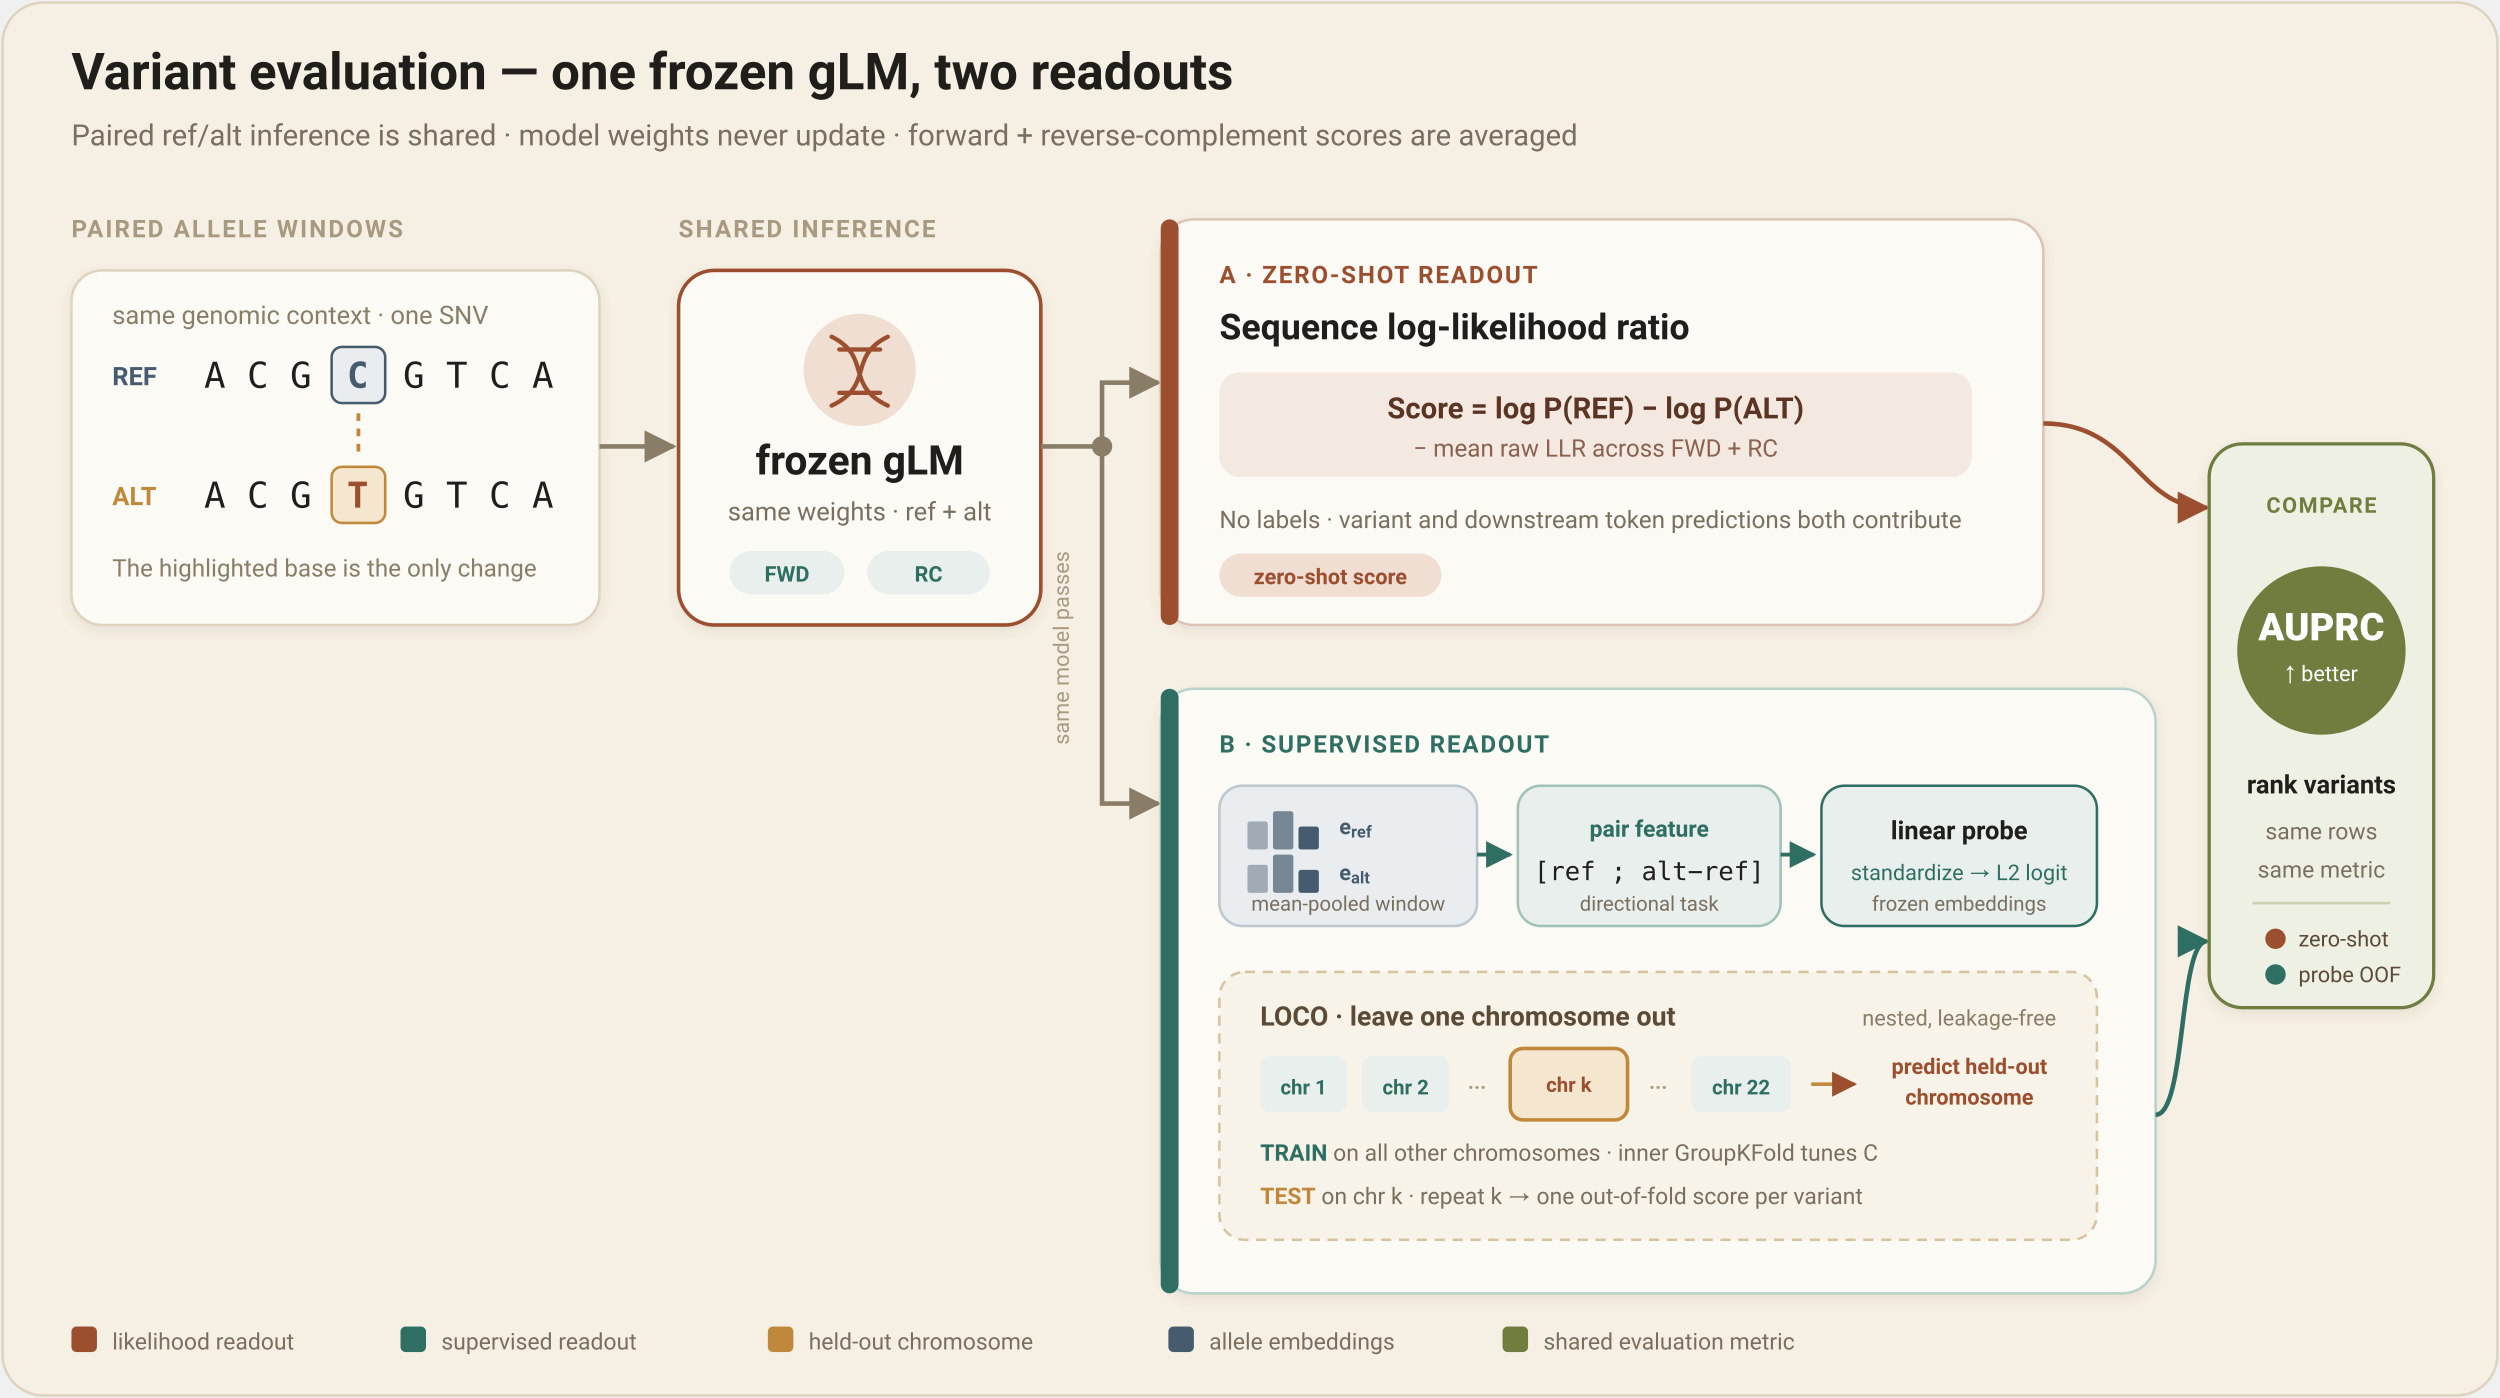
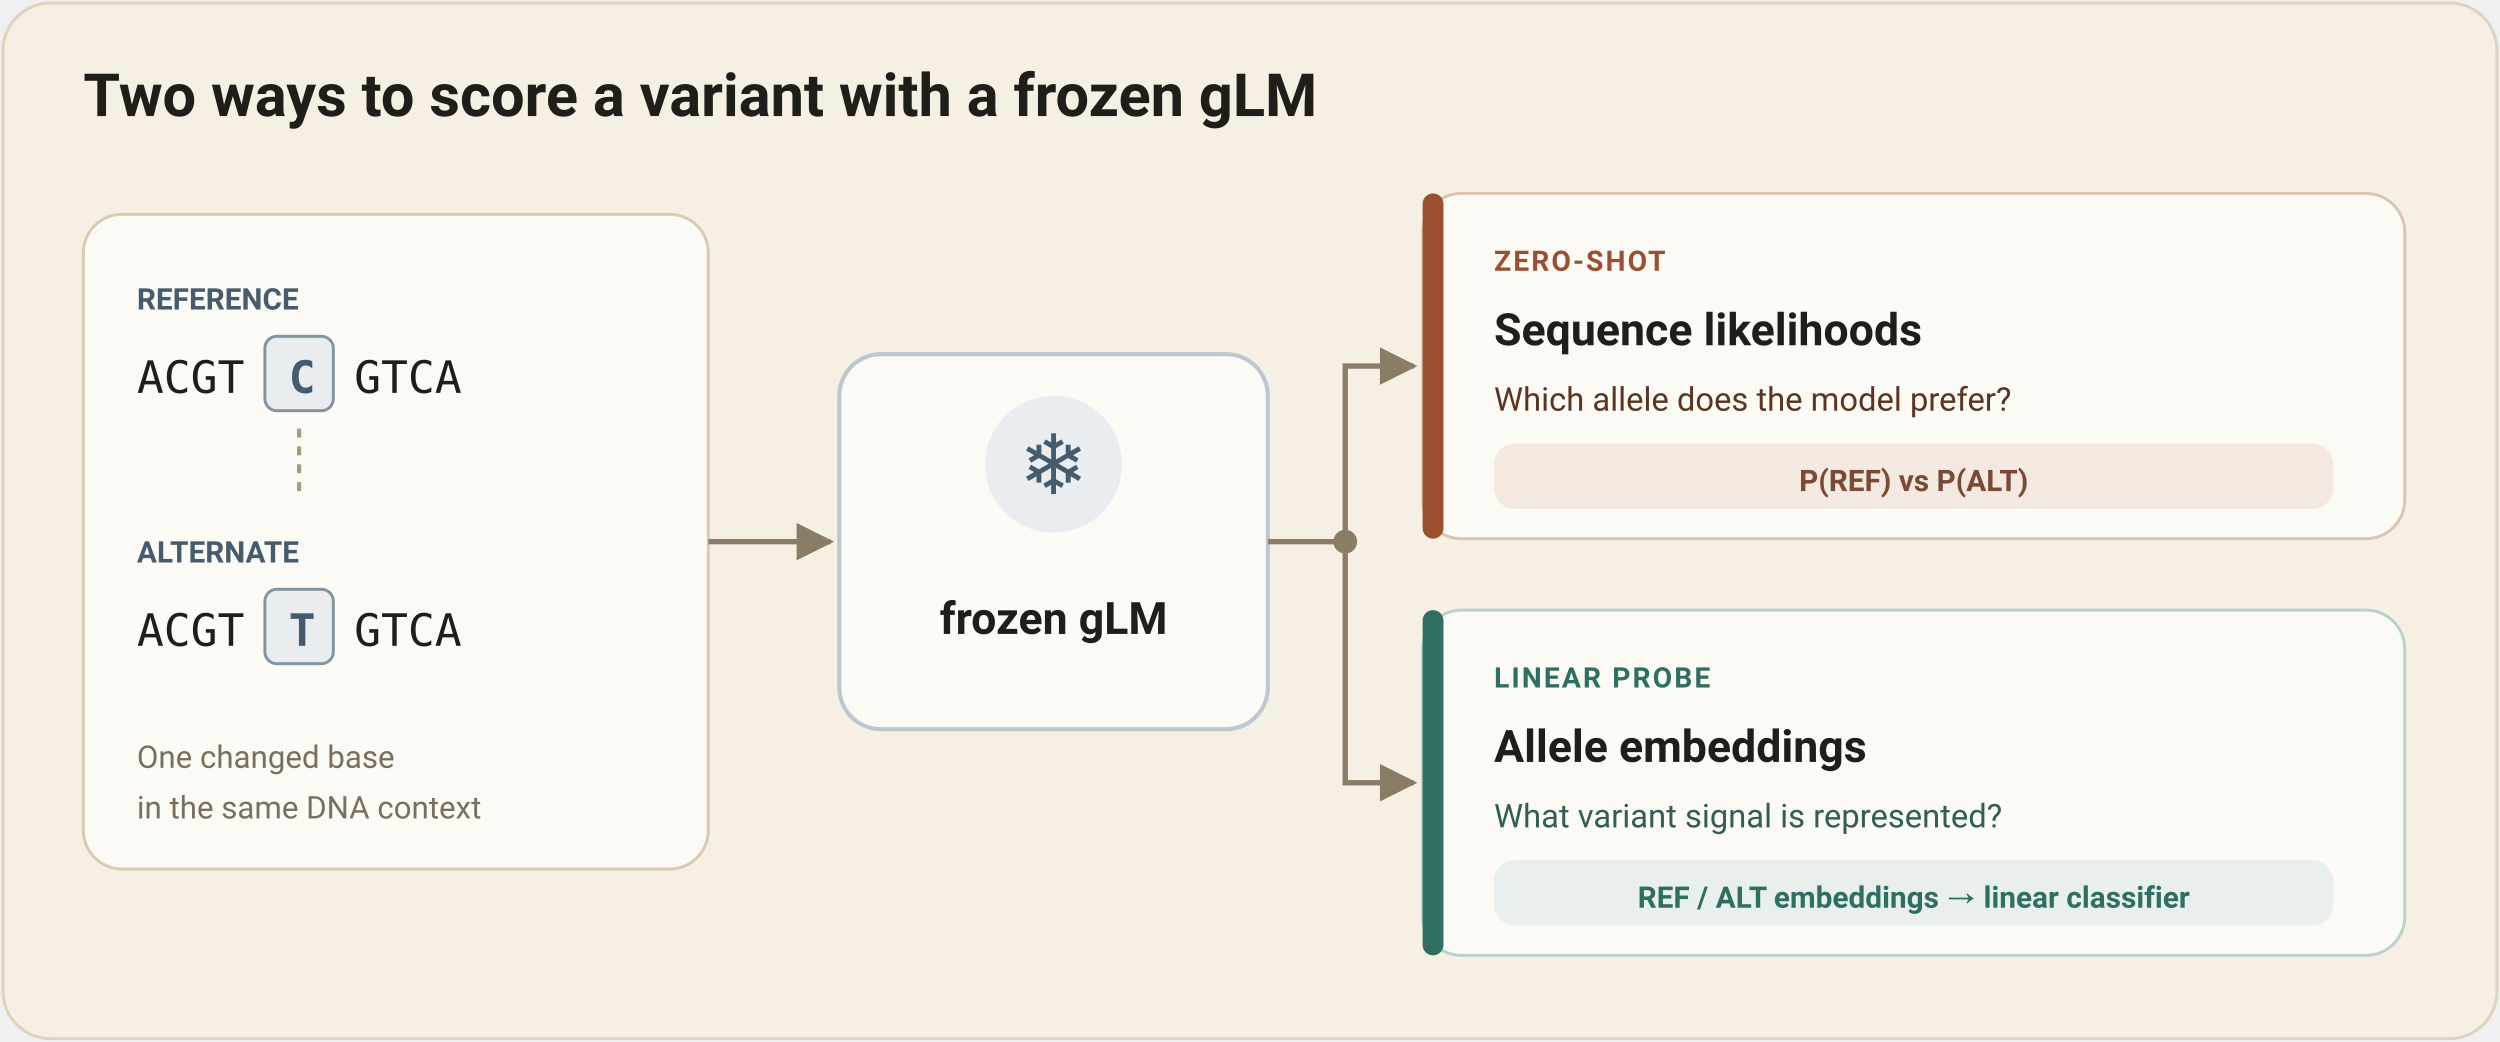
- <svg xmlns="http://www.w3.org/2000/svg" viewBox="0 0 980 548" role="img" aria-labelledby="title desc" font-family="ui-sans-serif, system-ui, -apple-system, 'Segoe UI', Roboto, Helvetica, Arial, sans-serif">
+ <svg xmlns="http://www.w3.org/2000/svg" viewBox="0 0 840 350" role="img" aria-labelledby="title desc" font-family="ui-sans-serif, system-ui, -apple-system, 'Segoe UI', Roboto, Helvetica, Arial, sans-serif">
  <defs>
    <marker id="arrow" viewBox="0 0 10 10" refX="9" refY="5" markerWidth="7" markerHeight="7" orient="auto-start-reverse">
      <path d="M 0 0 L 10 5 L 0 10 z" fill="#8a7d68" />
    </marker>
-     <marker id="arrow-rust" viewBox="0 0 10 10" refX="9" refY="5" markerWidth="7" markerHeight="7" orient="auto-start-reverse">
-       <path d="M 0 0 L 10 5 L 0 10 z" fill="#9c4f2f" />
-     </marker>
-     <marker id="arrow-teal" viewBox="0 0 10 10" refX="9" refY="5" markerWidth="7" markerHeight="7" orient="auto-start-reverse">
-       <path d="M 0 0 L 10 5 L 0 10 z" fill="#2f6f63" />
-     </marker>
-     <filter id="shadow" x="-10%" y="-10%" width="120%" height="130%">
-       <feDropShadow dx="0" dy="2" stdDeviation="2" flood-color="#5b4a36" flood-opacity="0.10" />
-     </filter>
  </defs>
-   <rect x="1" y="1" width="978" height="546" rx="16" fill="#f6f0e4" stroke="#ddd3bf" />
-   <text x="28" y="35" font-size="20" font-weight="750" fill="#1f1e1b">Variant evaluation — one frozen gLM, two readouts</text>
-   <text x="28" y="57" font-size="11.5" fill="#7a6f5f">Paired ref/alt inference is shared · model weights never update · forward + reverse-complement scores are averaged</text>
-   <text x="28" y="93" font-size="9.5" font-weight="700" letter-spacing="0.8" fill="#a89a80">PAIRED ALLELE WINDOWS</text>
-   <g filter="url(#shadow)">
-     <rect x="28" y="106" width="207" height="139" rx="12" fill="#fcfaf5" stroke="#ddd3bf" />
+   <rect x="1" y="1" width="838" height="348" rx="16" fill="#f6f0e4" stroke="#ddd3bf" />
+   <text x="28" y="39" font-size="20" font-weight="750" fill="#1f1e1b">Two ways to score a variant with a frozen gLM</text>
+   <rect x="28" y="72" width="210" height="220" rx="13" fill="#fcfaf5" stroke="#d9cbb1" />
+   <text x="46" y="104" font-size="10" font-weight="700" fill="#465c6e">REFERENCE</text>
+   <g font-family="ui-monospace, SFMono-Regular, Menlo, Consolas, monospace" font-size="15" fill="#1f1e1b">
+     <text x="46" y="132">ACGT</text>
+     <rect x="89" y="113" width="23" height="25" rx="4" fill="#e9edf0" stroke="#8394a1" />
+     <text x="97" y="132" font-weight="700" fill="#465c6e">C</text>
+     <text x="119" y="132">GTCA</text>
  </g>
-   <text x="44" y="127" font-size="10" fill="#8a7d68">same genomic context · one SNV</text>
-   <text x="44" y="151" font-size="10" font-weight="700" fill="#465c6e">REF</text>
-   <g font-family="ui-monospace, SFMono-Regular, Menlo, Consolas, monospace" font-size="14" fill="#1f1e1b">
-     <text x="80" y="152">A C G T</text>
-     <rect x="130" y="136" width="21" height="22" rx="4" fill="#e9edf0" stroke="#465c6e" />
-     <text x="136" y="152" font-weight="700" fill="#465c6e">C</text>
-     <text x="158" y="152">G T C A</text>
+   <line x1="100.5" y1="144" x2="100.5" y2="165" stroke="#a89a80" stroke-width="1.4" stroke-dasharray="3 3" />
+   <text x="46" y="189" font-size="10" font-weight="700" fill="#465c6e">ALTERNATE</text>
+   <g font-family="ui-monospace, SFMono-Regular, Menlo, Consolas, monospace" font-size="15" fill="#1f1e1b">
+     <text x="46" y="217">ACGT</text>
+     <rect x="89" y="198" width="23" height="25" rx="4" fill="#e9edf0" stroke="#8394a1" />
+     <text x="97" y="217" font-weight="700" fill="#465c6e">T</text>
+     <text x="119" y="217">GTCA</text>
  </g>
-   <line x1="140.5" y1="162" x2="140.5" y2="177" stroke="#c0883a" stroke-width="1.5" stroke-dasharray="3 3" />
-   <text x="44" y="198" font-size="10" font-weight="700" fill="#c0883a">ALT</text>
-   <g font-family="ui-monospace, SFMono-Regular, Menlo, Consolas, monospace" font-size="14" fill="#1f1e1b">
-     <text x="80" y="199">A C G T</text>
-     <rect x="130" y="183" width="21" height="22" rx="4" fill="#f5e6cf" stroke="#c0883a" />
-     <text x="136" y="199" font-weight="700" fill="#9c4f2f">T</text>
-     <text x="158" y="199">G T C A</text>
-   </g>
-   <text x="44" y="226" font-size="9.5" fill="#8a7d68">The highlighted base is the only change</text>
-   <path d="M 235 175 C 250 175, 251 175, 264 175" fill="none" stroke="#8a7d68" stroke-width="1.8" marker-end="url(#arrow)" />
-   <text x="266" y="93" font-size="9.5" font-weight="700" letter-spacing="0.8" fill="#a89a80">SHARED INFERENCE</text>
-   <g filter="url(#shadow)">
-     <rect x="266" y="106" width="142" height="139" rx="14" fill="#fcfaf5" stroke="#9c4f2f" stroke-width="1.4" />
-   </g>
-   <circle cx="337" cy="145" r="22" fill="#f0ded2" />
-   <path d="M 326 132 C 342 140, 331 151, 348 159 M 348 132 C 332 140, 343 151, 326 159 M 329 137 L 345 137 M 329 154 L 345 154" fill="none" stroke="#9c4f2f" stroke-width="1.7" stroke-linecap="round" />
-   <text x="337" y="186" font-size="16" font-weight="750" text-anchor="middle" fill="#1f1e1b">frozen gLM</text>
-   <text x="337" y="204" font-size="10" text-anchor="middle" fill="#7a6f5f">same weights · ref + alt</text>
-   <g>
-     <rect x="286" y="216" width="45" height="17" rx="8.5" fill="#e8efec" />
-     <text x="308.5" y="228" font-size="8.5" font-weight="700" text-anchor="middle" fill="#2f6f63">FWD</text>
-     <rect x="340" y="216" width="48" height="17" rx="8.5" fill="#e8efec" />
-     <text x="364" y="228" font-size="8.5" font-weight="700" text-anchor="middle" fill="#2f6f63">RC</text>
-   </g>
-   <path d="M 408 175 L 432 175 L 432 150 L 454 150" fill="none" stroke="#8a7d68" stroke-width="1.8" marker-end="url(#arrow)" />
-   <path d="M 432 175 L 432 315 L 454 315" fill="none" stroke="#8a7d68" stroke-width="1.8" marker-end="url(#arrow)" />
-   <circle cx="432" cy="175" r="4" fill="#8a7d68" />
-   <text x="419" y="254" font-size="8.5" fill="#a89a80" text-anchor="middle" transform="rotate(-90 419 254)">same model passes</text>
-   <g filter="url(#shadow)">
-     <rect x="455" y="86" width="346" height="159" rx="13" fill="#fcfaf5" stroke="#dbc4b5" />
-   </g>
-   <rect x="455" y="86" width="7" height="159" rx="3.5" fill="#9c4f2f" />
-   <text x="478" y="111" font-size="9.5" font-weight="700" letter-spacing="0.7" fill="#9c4f2f">A · ZERO-SHOT READOUT</text>
-   <text x="478" y="133" font-size="14" font-weight="750" fill="#1f1e1b">Sequence log-likelihood ratio</text>
-   <rect x="478" y="146" width="295" height="41" rx="8" fill="#f4e9e1" />
-   <text x="625.5" y="164" font-size="11.5" font-weight="700" text-anchor="middle" fill="#5b3424">Score = log P(REF) − log P(ALT)</text>
-   <text x="625.5" y="179" font-size="9.5" text-anchor="middle" fill="#8a624f">− mean raw LLR across FWD + RC</text>
-   <text x="478" y="207" font-size="9.5" fill="#7a6f5f">No labels · variant and downstream token predictions both contribute</text>
-   <g>
-     <rect x="478" y="217" width="87" height="17" rx="8.5" fill="#f0ded2" />
-     <text x="521.5" y="229" font-size="8.5" font-weight="700" text-anchor="middle" fill="#9c4f2f">zero-shot score</text>
-   </g>
-   <g filter="url(#shadow)">
-     <rect x="455" y="270" width="390" height="237" rx="13" fill="#fcfaf5" stroke="#b9d2ca" />
-   </g>
-   <rect x="455" y="270" width="7" height="237" rx="3.5" fill="#2f6f63" />
-   <text x="478" y="295" font-size="9.5" font-weight="700" letter-spacing="0.7" fill="#2f6f63">B · SUPERVISED READOUT</text>
-   <rect x="478" y="308" width="101" height="55" rx="9" fill="#e9edf0" stroke="#bdc7cf" />
-   <g fill="#465c6e">
-     <rect x="489" y="322" width="8" height="11" rx="1" opacity="0.45" />
-     <rect x="499" y="318" width="8" height="15" rx="1" opacity="0.70" />
-     <rect x="509" y="324" width="8" height="9" rx="1" />
-     <rect x="489" y="339" width="8" height="11" rx="1" opacity="0.45" />
-     <rect x="499" y="335" width="8" height="15" rx="1" opacity="0.70" />
-     <rect x="509" y="341" width="8" height="9" rx="1" />
-   </g>
-   <text x="525" y="327" font-size="8.5" font-weight="700" fill="#465c6e">e<tspan baseline-shift="sub" font-size="6.5">ref</tspan>
-   </text>
-   <text x="525" y="345" font-size="8.5" font-weight="700" fill="#465c6e">e<tspan baseline-shift="sub" font-size="6.5">alt</tspan>
-   </text>
-   <text x="528.5" y="357" font-size="8" text-anchor="middle" fill="#7a6f5f">mean-pooled window</text>
-   <path d="M 579 335 L 592 335" fill="none" stroke="#2f6f63" stroke-width="1.5" marker-end="url(#arrow-teal)" />
-   <rect x="595" y="308" width="103" height="55" rx="9" fill="#e8efec" stroke="#9fc3b8" />
-   <text x="646.5" y="328" font-size="9" font-weight="700" text-anchor="middle" fill="#2f6f63">pair feature</text>
-   <text x="646.5" y="345" font-size="10" font-family="ui-monospace, SFMono-Regular, Menlo, Consolas, monospace" text-anchor="middle" fill="#1f1e1b">[ref ; alt−ref]</text>
-   <text x="646.5" y="357" font-size="8" text-anchor="middle" fill="#7a6f5f">directional task</text>
-   <path d="M 698 335 L 711 335" fill="none" stroke="#2f6f63" stroke-width="1.5" marker-end="url(#arrow-teal)" />
-   <rect x="714" y="308" width="108" height="55" rx="9" fill="#e8efec" stroke="#2f6f63" />
-   <text x="768" y="329" font-size="10" font-weight="750" text-anchor="middle" fill="#1f1e1b">linear probe</text>
-   <text x="768" y="345" font-size="8.5" text-anchor="middle" fill="#2f6f63">standardize → L2 logit</text>
-   <text x="768" y="357" font-size="8" text-anchor="middle" fill="#7a6f5f">frozen embeddings</text>
-   <rect x="478" y="381" width="344" height="105" rx="10" fill="#f8f3e9" stroke="#d8c39f" stroke-dasharray="4 3" />
-   <text x="494" y="402" font-size="10.5" font-weight="750" fill="#5b4a36">LOCO · leave one chromosome out</text>
-   <text x="806" y="402" font-size="8.5" text-anchor="end" fill="#8a7d68">nested, leakage-free</text>
-   <g font-size="8" font-weight="700" text-anchor="middle">
-     <rect x="494" y="414" width="34" height="22" rx="4" fill="#e8efec" />
-     <text x="511" y="429" fill="#2f6f63">chr 1</text>
-     <rect x="534" y="414" width="34" height="22" rx="4" fill="#e8efec" />
-     <text x="551" y="429" fill="#2f6f63">chr 2</text>
-     <text x="579" y="429" fill="#a89a80">···</text>
-     <rect x="592" y="411" width="46" height="28" rx="5" fill="#f5e6cf" stroke="#c0883a" stroke-width="1.4" />
-     <text x="615" y="428" fill="#9c4f2f">chr k</text>
-     <text x="650" y="429" fill="#a89a80">···</text>
-     <rect x="663" y="414" width="39" height="22" rx="4" fill="#e8efec" />
-     <text x="682.5" y="429" fill="#2f6f63">chr 22</text>
-     <path d="M 710 425 L 727 425" fill="none" stroke="#c0883a" stroke-width="1.4" marker-end="url(#arrow-rust)" />
-     <text x="772" y="421" font-size="8.5" fill="#9c4f2f">predict held-out</text>
-     <text x="772" y="433" font-size="8.5" fill="#9c4f2f">chromosome</text>
-   </g>
-   <text x="494" y="455" font-size="9" fill="#7a6f5f">
-     <tspan font-weight="700" fill="#2f6f63">TRAIN</tspan> on all other chromosomes · inner GroupKFold tunes C</text>
-   <text x="494" y="472" font-size="9" fill="#7a6f5f">
-     <tspan font-weight="700" fill="#c0883a">TEST</tspan> on chr k · repeat k → one out-of-fold score per variant</text>
-   <path d="M 801 166 C 836 166, 838 199, 865 199" fill="none" stroke="#9c4f2f" stroke-width="1.8" marker-end="url(#arrow-rust)" />
-   <path d="M 845 437 C 857 437, 854 369, 865 369" fill="none" stroke="#2f6f63" stroke-width="1.8" marker-end="url(#arrow-teal)" />
-   <g filter="url(#shadow)">
-     <rect x="866" y="174" width="88" height="221" rx="13" fill="#eef0e4" stroke="#6f7d3f" stroke-width="1.3" />
-   </g>
-   <text x="910" y="201" font-size="8.5" font-weight="700" letter-spacing="0.6" text-anchor="middle" fill="#6f7d3f">COMPARE</text>
-   <circle cx="910" cy="255" r="33" fill="#6f7d3f" />
-   <text x="910" y="251" font-size="15" font-weight="800" text-anchor="middle" fill="#fff">AUPRC</text>
-   <text x="910" y="267" font-size="8.5" text-anchor="middle" fill="#fff">↑ better</text>
-   <text x="910" y="311" font-size="10" font-weight="700" text-anchor="middle" fill="#1f1e1b">rank variants</text>
-   <text x="910" y="329" font-size="9" text-anchor="middle" fill="#7a6f5f">same rows</text>
-   <text x="910" y="344" font-size="9" text-anchor="middle" fill="#7a6f5f">same metric</text>
-   <line x1="883" y1="354" x2="937" y2="354" stroke="#cbd0b0" />
-   <circle cx="892" cy="368" r="4" fill="#9c4f2f" />
-   <text x="901" y="371" font-size="8.5" fill="#5b4a36">zero-shot</text>
-   <circle cx="892" cy="382" r="4" fill="#2f6f63" />
-   <text x="901" y="385" font-size="8.5" fill="#5b4a36">probe OOF</text>
-   <g font-size="9" fill="#7a6f5f">
-     <rect x="28" y="520" width="10" height="10" rx="2" fill="#9c4f2f" />
-     <text x="44" y="529">likelihood readout</text>
-     <rect x="157" y="520" width="10" height="10" rx="2" fill="#2f6f63" />
-     <text x="173" y="529">supervised readout</text>
-     <rect x="301" y="520" width="10" height="10" rx="2" fill="#c0883a" />
-     <text x="317" y="529">held-out chromosome</text>
-     <rect x="458" y="520" width="10" height="10" rx="2" fill="#465c6e" />
-     <text x="474" y="529">allele embeddings</text>
-     <rect x="589" y="520" width="10" height="10" rx="2" fill="#6f7d3f" />
-     <text x="605" y="529">shared evaluation metric</text>
-   </g>
+   <text x="46" y="258" font-size="10.5" fill="#7a6f5f">One changed base</text>
+   <text x="46" y="275" font-size="10.5" fill="#7a6f5f">in the same DNA context</text>
+   <path d="M 238 182 L 279 182" fill="none" stroke="#8a7d68" stroke-width="1.8" marker-end="url(#arrow)" />
+   <rect x="282" y="119" width="144" height="126" rx="14" fill="#fcfaf5" stroke="#bdc7cf" stroke-width="1.4" />
+   <circle cx="354" cy="156" r="23" fill="#e9edf0" />
+   <text x="354" y="166" font-size="28" text-anchor="middle" fill="#465c6e">❄</text>
+   <text x="354" y="213" font-size="15" font-weight="750" text-anchor="middle" fill="#1f1e1b">frozen gLM</text>
+   <path d="M 426 182 L 452 182 L 452 123 L 475 123" fill="none" stroke="#8a7d68" stroke-width="1.8" marker-end="url(#arrow)" />
+   <path d="M 452 182 L 452 263 L 475 263" fill="none" stroke="#8a7d68" stroke-width="1.8" marker-end="url(#arrow)" />
+   <circle cx="452" cy="182" r="4" fill="#8a7d68" />
+   <rect x="478" y="65" width="330" height="116" rx="13" fill="#fcfaf5" stroke="#dbc4b5" />
+   <rect x="478" y="65" width="7" height="116" rx="3.5" fill="#9c4f2f" />
+   <text x="502" y="91" font-size="9.5" font-weight="700" letter-spacing="0.7" fill="#9c4f2f">ZERO-SHOT</text>
+   <text x="502" y="116" font-size="15" font-weight="750" fill="#1f1e1b">Sequence likelihoods</text>
+   <text x="502" y="138" font-size="11" fill="#5b3424">Which allele does the model prefer?</text>
+   <rect x="502" y="149" width="282" height="22" rx="7" fill="#f4e9e1" />
+   <text x="643" y="165" font-size="10" font-weight="700" text-anchor="middle" fill="#7a4a35">P(REF) vs P(ALT)</text>
+   <rect x="478" y="205" width="330" height="116" rx="13" fill="#fcfaf5" stroke="#b9d2ca" />
+   <rect x="478" y="205" width="7" height="116" rx="3.5" fill="#2f6f63" />
+   <text x="502" y="231" font-size="9.5" font-weight="700" letter-spacing="0.7" fill="#2f6f63">LINEAR PROBE</text>
+   <text x="502" y="256" font-size="15" font-weight="750" fill="#1f1e1b">Allele embeddings</text>
+   <text x="502" y="278" font-size="11" fill="#315f56">What variant signal is represented?</text>
+   <rect x="502" y="289" width="282" height="22" rx="7" fill="#e8efec" />
+   <text x="643" y="305" font-size="10" font-weight="700" text-anchor="middle" fill="#2f6f63">REF / ALT embeddings → linear classifier</text>
</svg>
